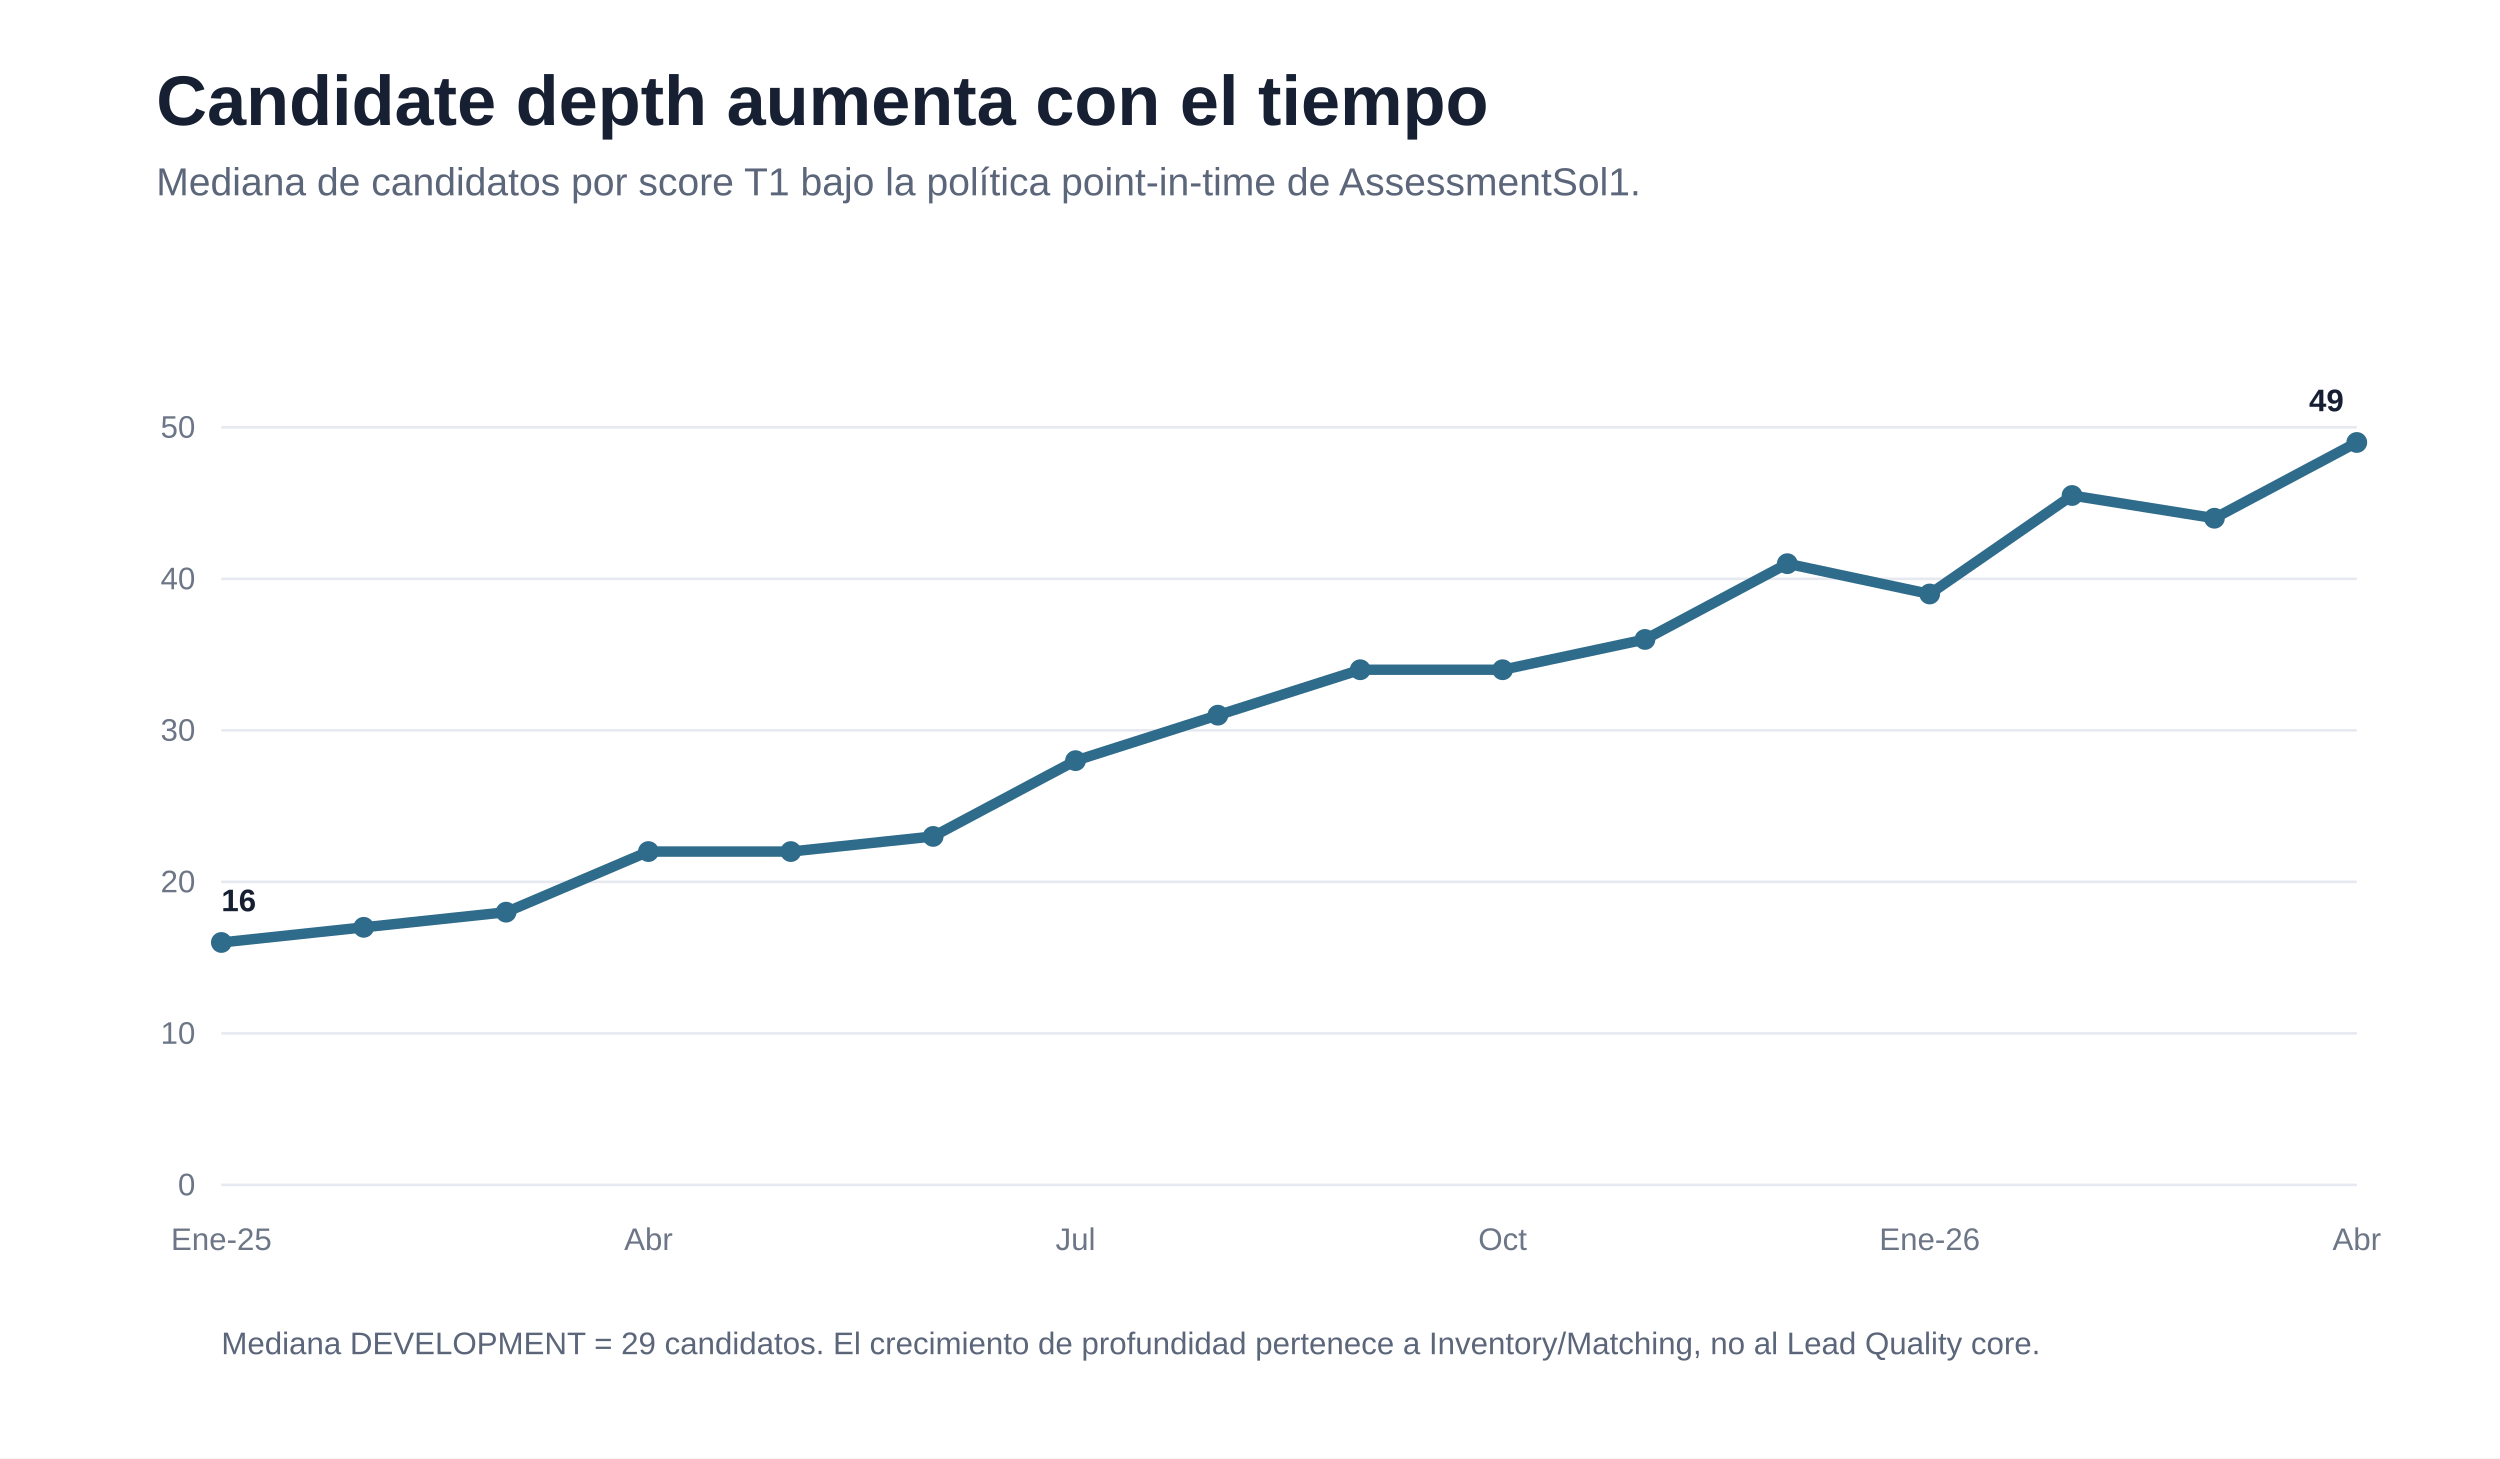
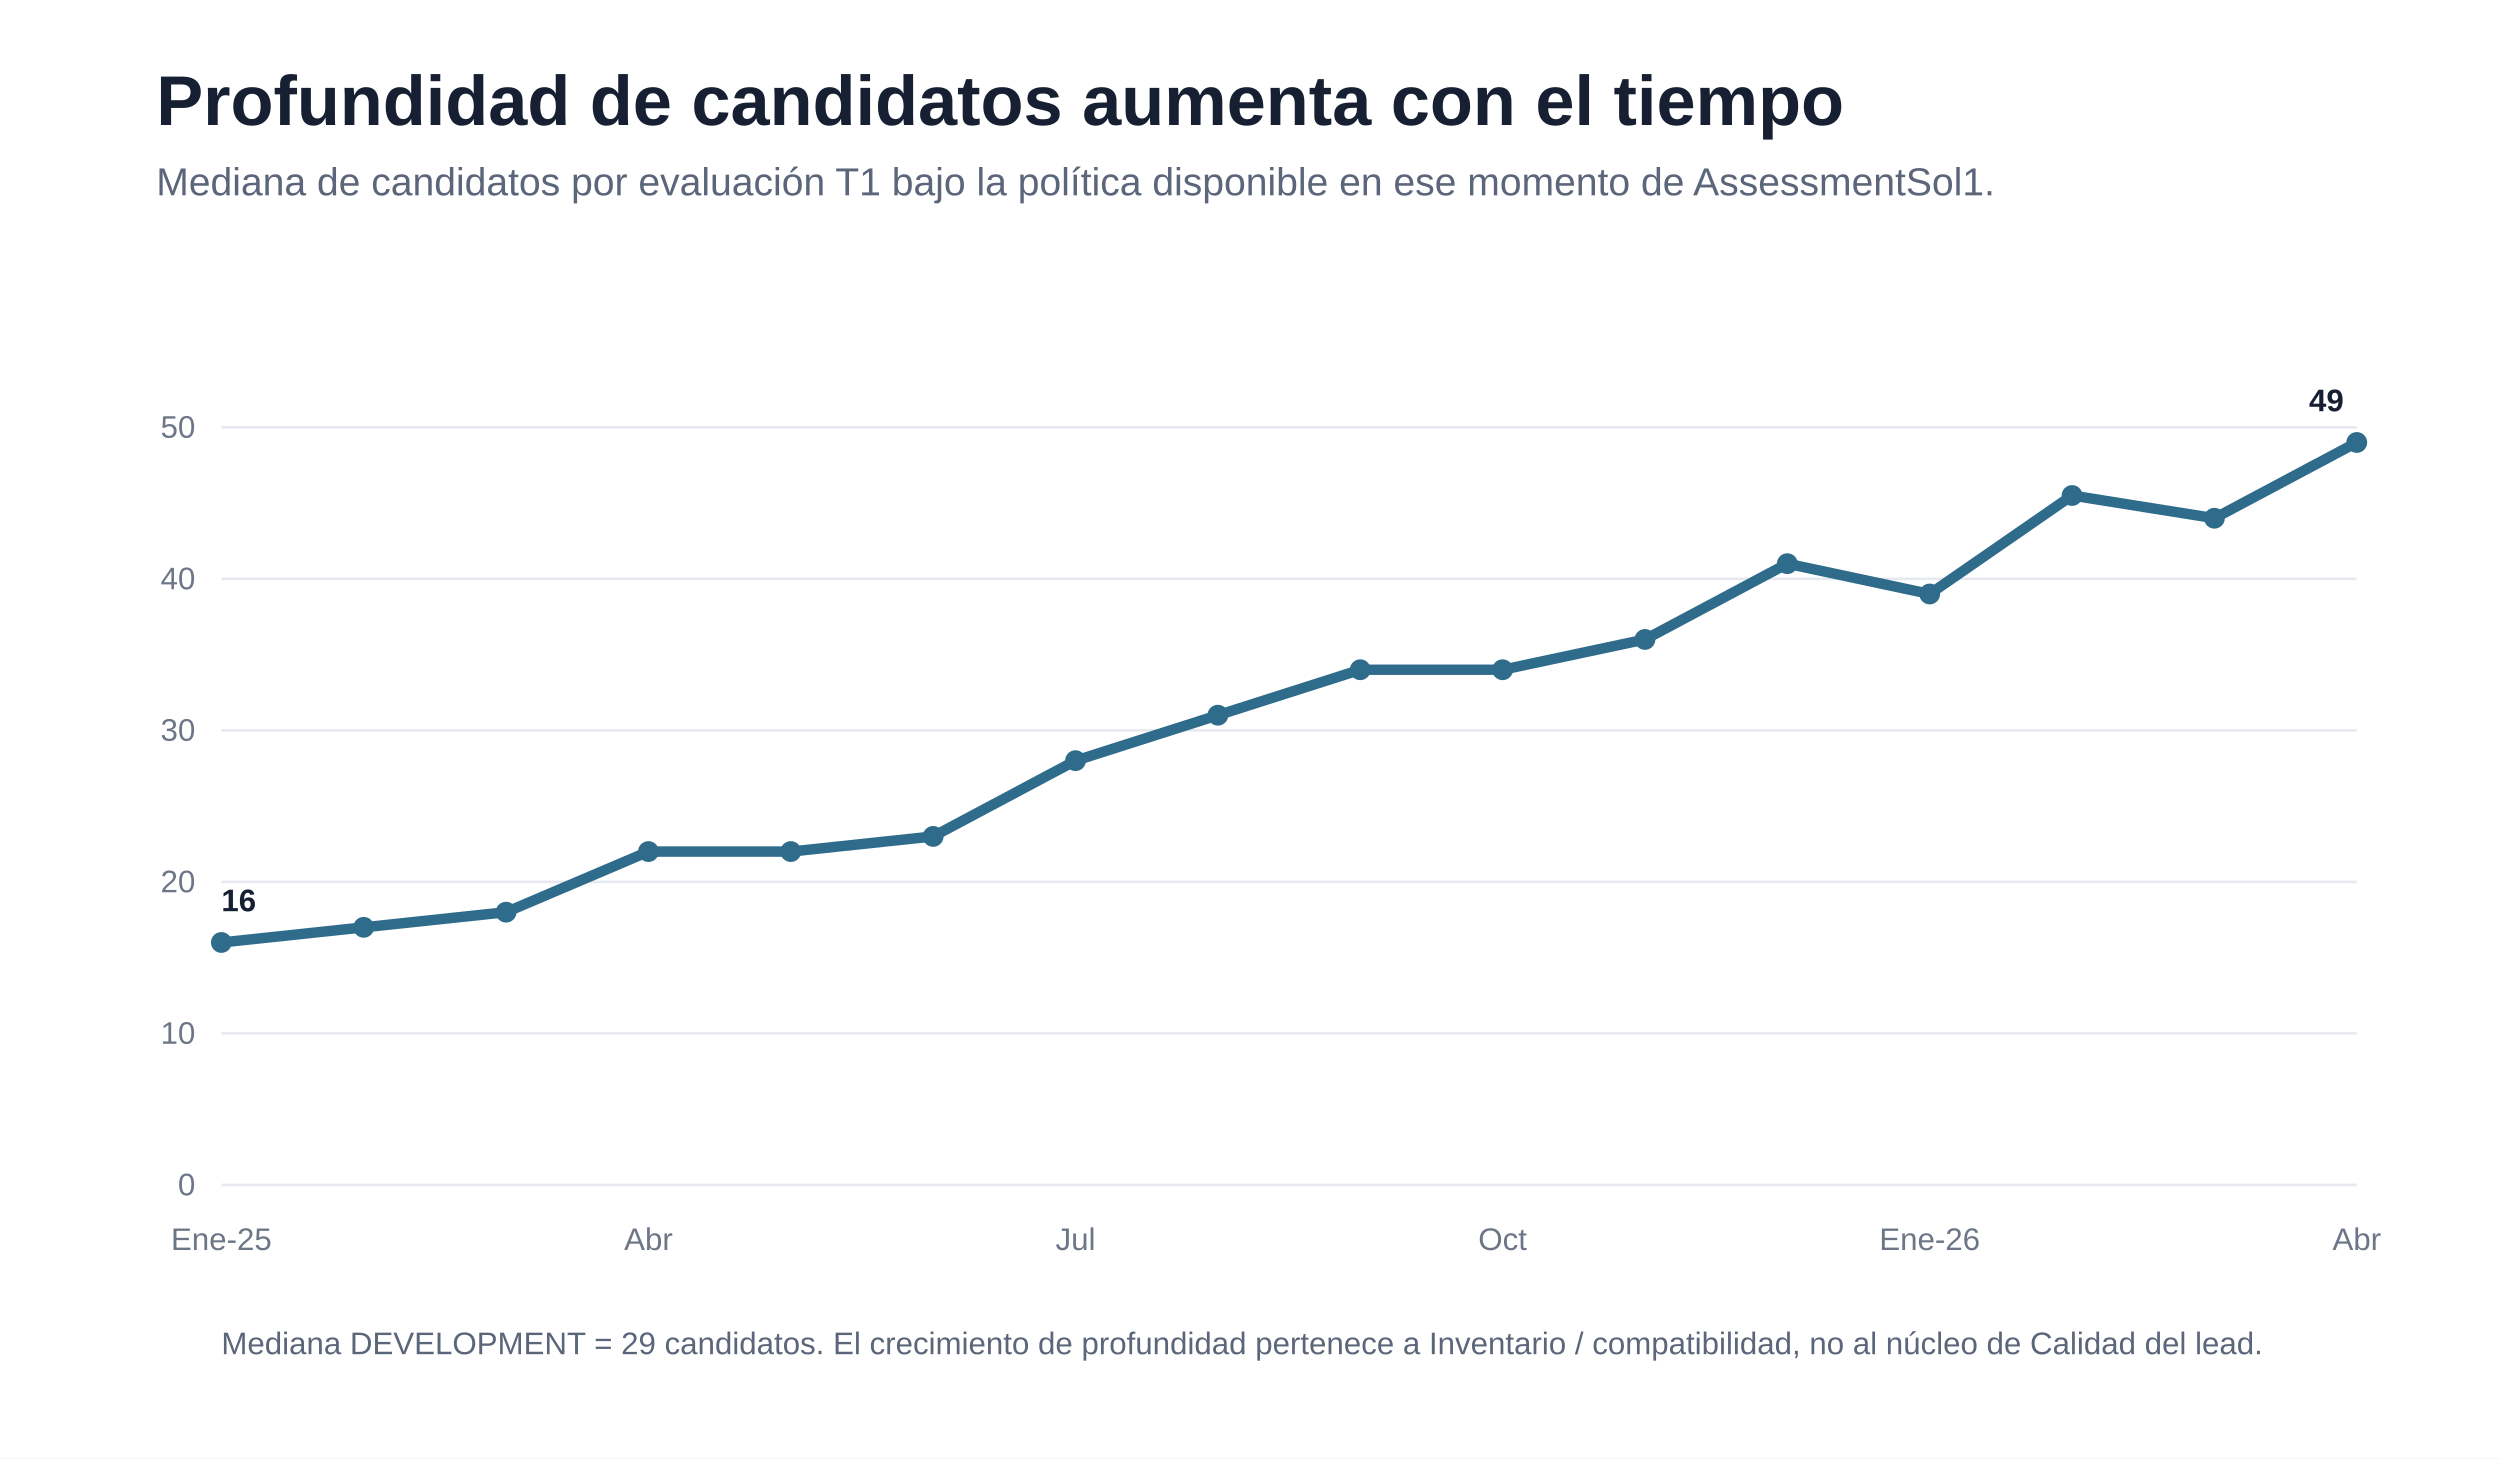
<svg xmlns="http://www.w3.org/2000/svg" width="960" height="560" viewBox="0 0 960 560" role="img" aria-label="Candidate depth aumenta con el tiempo">
  <style>
text{font-family:Arial,Helvetica,sans-serif;fill:#172033}.title{font-size:27px;font-weight:700}.sub{font-size:15px;fill:#5c667a}.axis{font-size:12px;fill:#6d7687}.label{font-size:13px;font-weight:600}.value{font-size:12px;font-weight:700}.note{font-size:12px;fill:#5c667a}.grid{stroke:#e6e9ef;stroke-width:1}.axisline{stroke:#9aa3b2;stroke-width:1}.a{fill:#2f6b8a}.b{fill:#d98743}.c{fill:#6d9b76}.d{fill:#8b78a8}.lineA{fill:none;stroke:#2f6b8a;stroke-width:4}.lineB{fill:none;stroke:#d98743;stroke-width:4}.ptA{fill:#2f6b8a}.ptB{fill:#d98743}
</style>
  <rect width="960" height="560" fill="#ffffff" />
-   <text x="60" y="48" class="title">Candidate depth aumenta con el tiempo</text>
-   <text x="60" y="75" class="sub">Mediana de candidatos por score T1 bajo la política point-in-time de AssessmentSol1.</text>
+   <text x="60" y="48" class="title">Profundidad de candidatos aumenta con el tiempo</text>
+   <text x="60" y="75" class="sub">Mediana de candidatos por evaluación T1 bajo la política disponible en ese momento de AssessmentSol1.</text>
  <line x1="85" y1="455" x2="905" y2="455" class="grid" />
  <text x="75" y="459" text-anchor="end" class="axis">0</text>
  <line x1="85" y1="396.818" x2="905" y2="396.818" class="grid" />
  <text x="75" y="400.818" text-anchor="end" class="axis">10</text>
  <line x1="85" y1="338.636" x2="905" y2="338.636" class="grid" />
  <text x="75" y="342.636" text-anchor="end" class="axis">20</text>
  <line x1="85" y1="280.455" x2="905" y2="280.455" class="grid" />
  <text x="75" y="284.455" text-anchor="end" class="axis">30</text>
  <line x1="85" y1="222.273" x2="905" y2="222.273" class="grid" />
  <text x="75" y="226.273" text-anchor="end" class="axis">40</text>
  <line x1="85" y1="164.091" x2="905" y2="164.091" class="grid" />
  <text x="75" y="168.091" text-anchor="end" class="axis">50</text>
  <polyline points="85,361.909 139.667,356.091 194.333,350.273 249,327 303.667,327 358.333,321.182 413,292.091 467.667,274.636 522.333,257.182 577,257.182 631.667,245.545 686.333,216.455 741,228.091 795.667,190.273 850.333,199 905,169.909" class="lineA" />
  <circle cx="85" cy="361.909" r="4" class="ptA" />
  <circle cx="139.667" cy="356.091" r="4" class="ptA" />
  <circle cx="194.333" cy="350.273" r="4" class="ptA" />
  <circle cx="249" cy="327" r="4" class="ptA" />
  <circle cx="303.667" cy="327" r="4" class="ptA" />
  <circle cx="358.333" cy="321.182" r="4" class="ptA" />
  <circle cx="413" cy="292.091" r="4" class="ptA" />
  <circle cx="467.667" cy="274.636" r="4" class="ptA" />
  <circle cx="522.333" cy="257.182" r="4" class="ptA" />
  <circle cx="577" cy="257.182" r="4" class="ptA" />
  <circle cx="631.667" cy="245.545" r="4" class="ptA" />
  <circle cx="686.333" cy="216.455" r="4" class="ptA" />
  <circle cx="741" cy="228.091" r="4" class="ptA" />
  <circle cx="795.667" cy="190.273" r="4" class="ptA" />
  <circle cx="850.333" cy="199" r="4" class="ptA" />
  <circle cx="905" cy="169.909" r="4" class="ptA" />
  <text x="85" y="480" text-anchor="middle" class="axis">Ene-25</text>
  <text x="249" y="480" text-anchor="middle" class="axis">Abr</text>
  <text x="413" y="480" text-anchor="middle" class="axis">Jul</text>
  <text x="577" y="480" text-anchor="middle" class="axis">Oct</text>
  <text x="741" y="480" text-anchor="middle" class="axis">Ene-26</text>
  <text x="905" y="480" text-anchor="middle" class="axis">Abr</text>
  <text x="85" y="349.909" class="value">16</text>
  <text x="900" y="157.909" text-anchor="end" class="value">49</text>
-   <text x="85" y="520" class="note">Mediana DEVELOPMENT = 29 candidatos. El crecimiento de profundidad pertenece a Inventory/Matching, no al Lead Quality core.</text>
+   <text x="85" y="520" class="note">Mediana DEVELOPMENT = 29 candidatos. El crecimiento de profundidad pertenece a Inventario / compatibilidad, no al núcleo de Calidad del lead.</text>
</svg>
